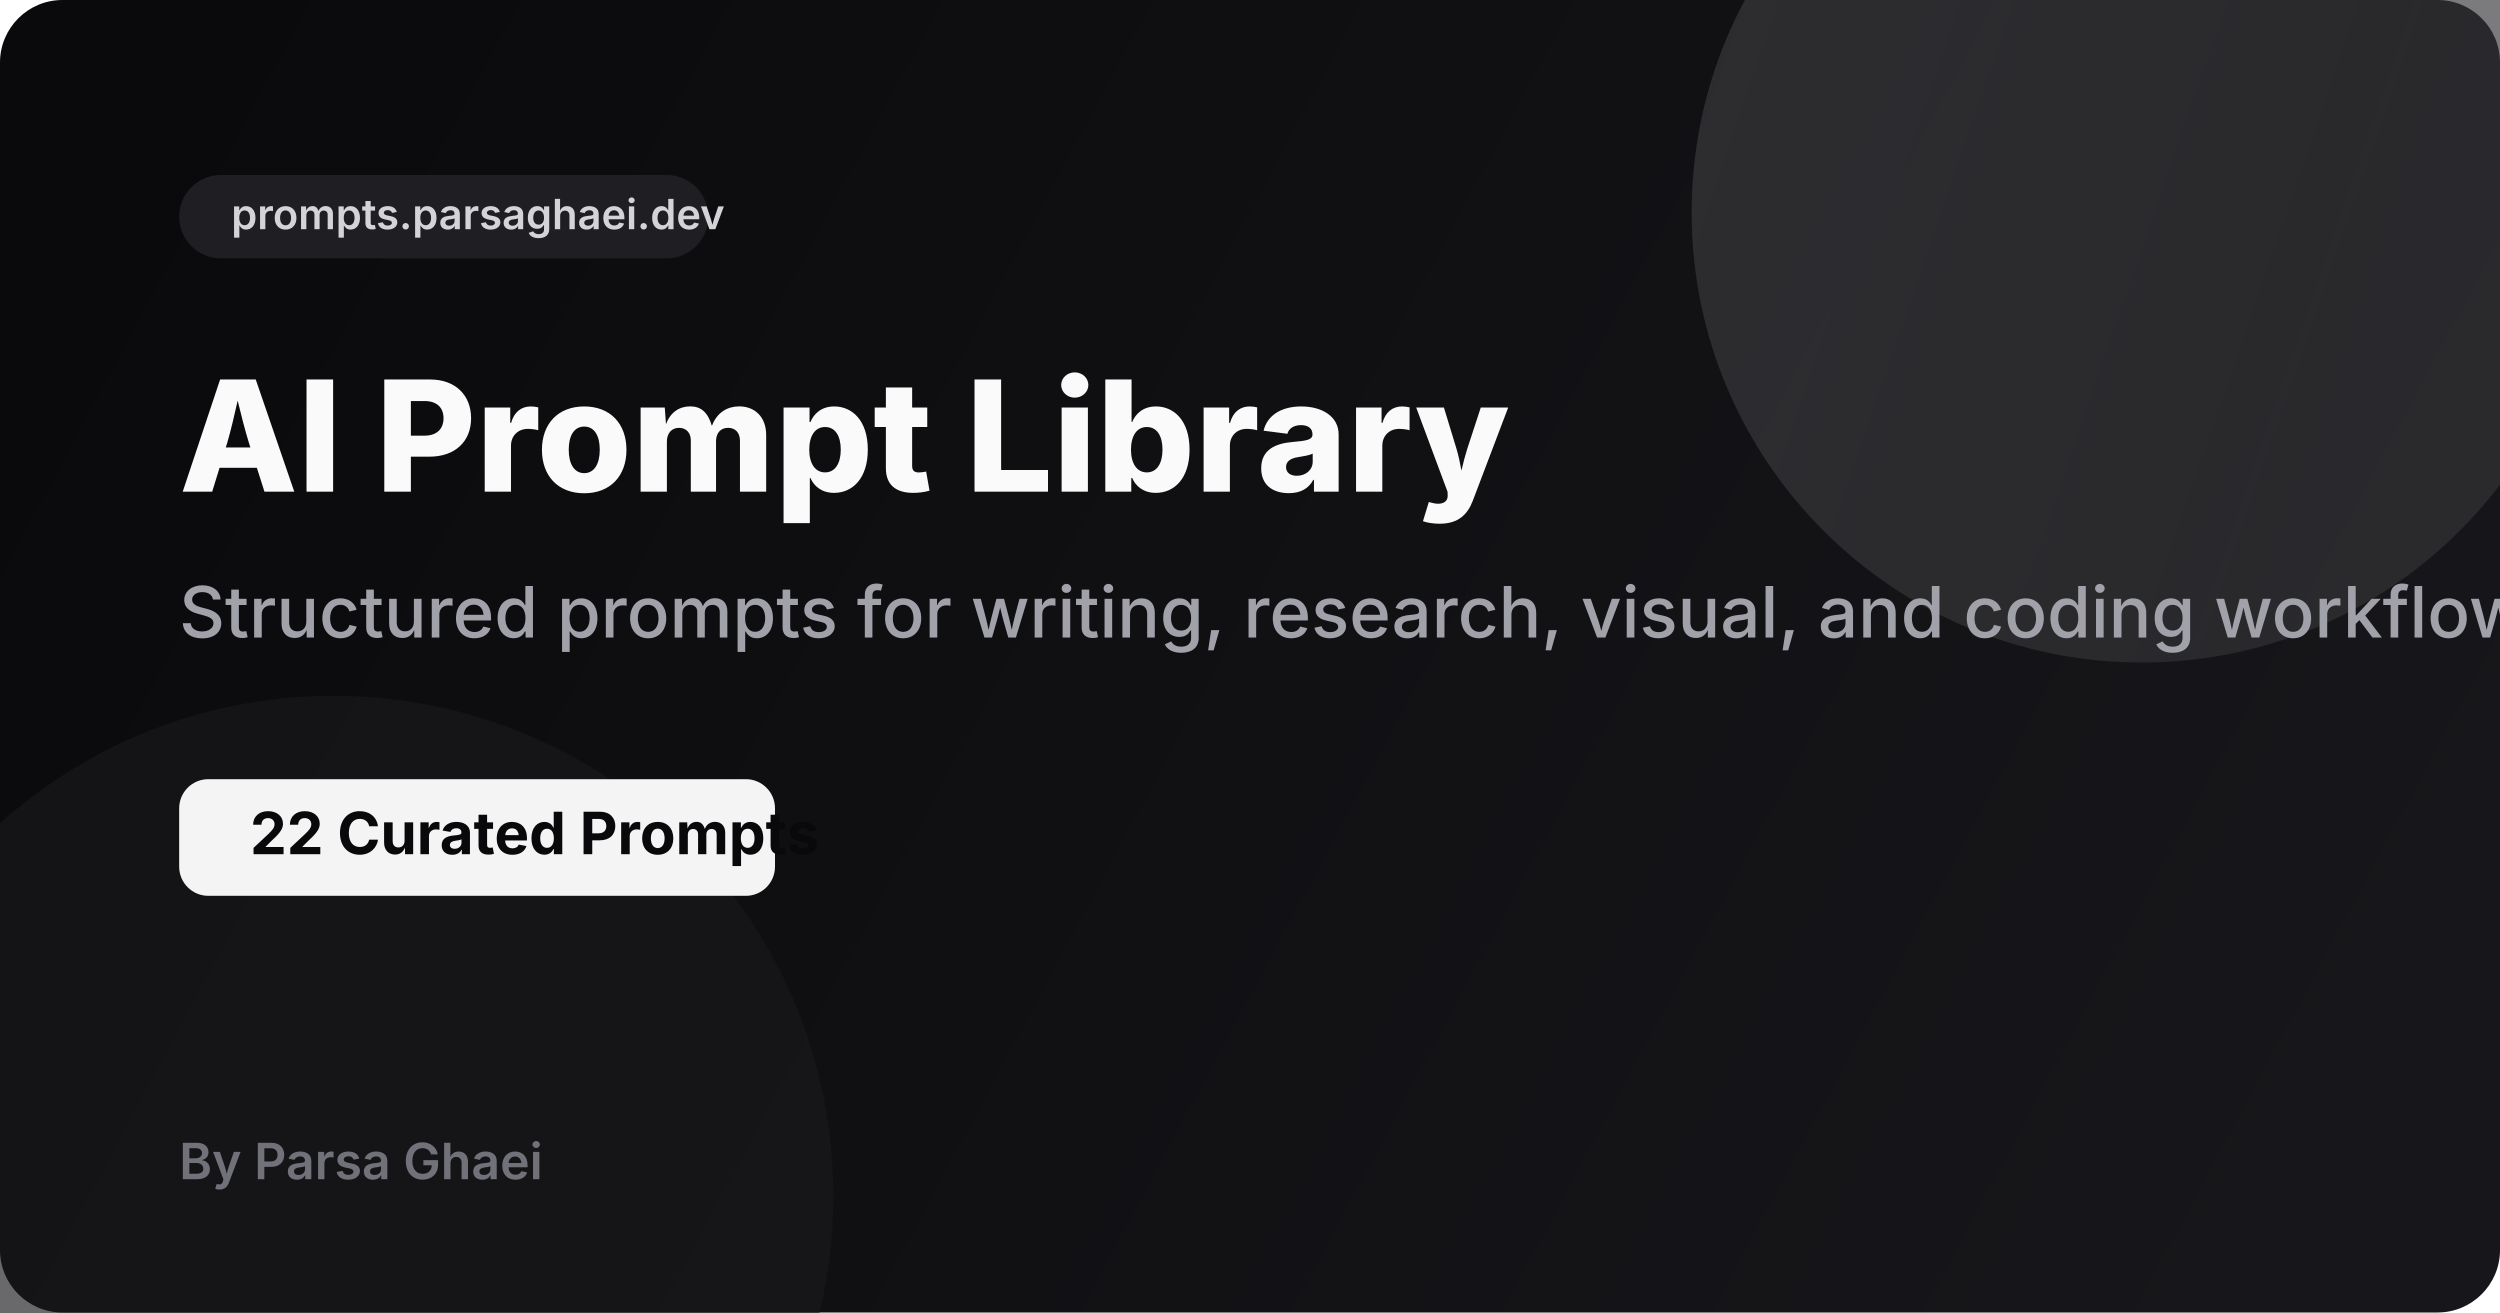
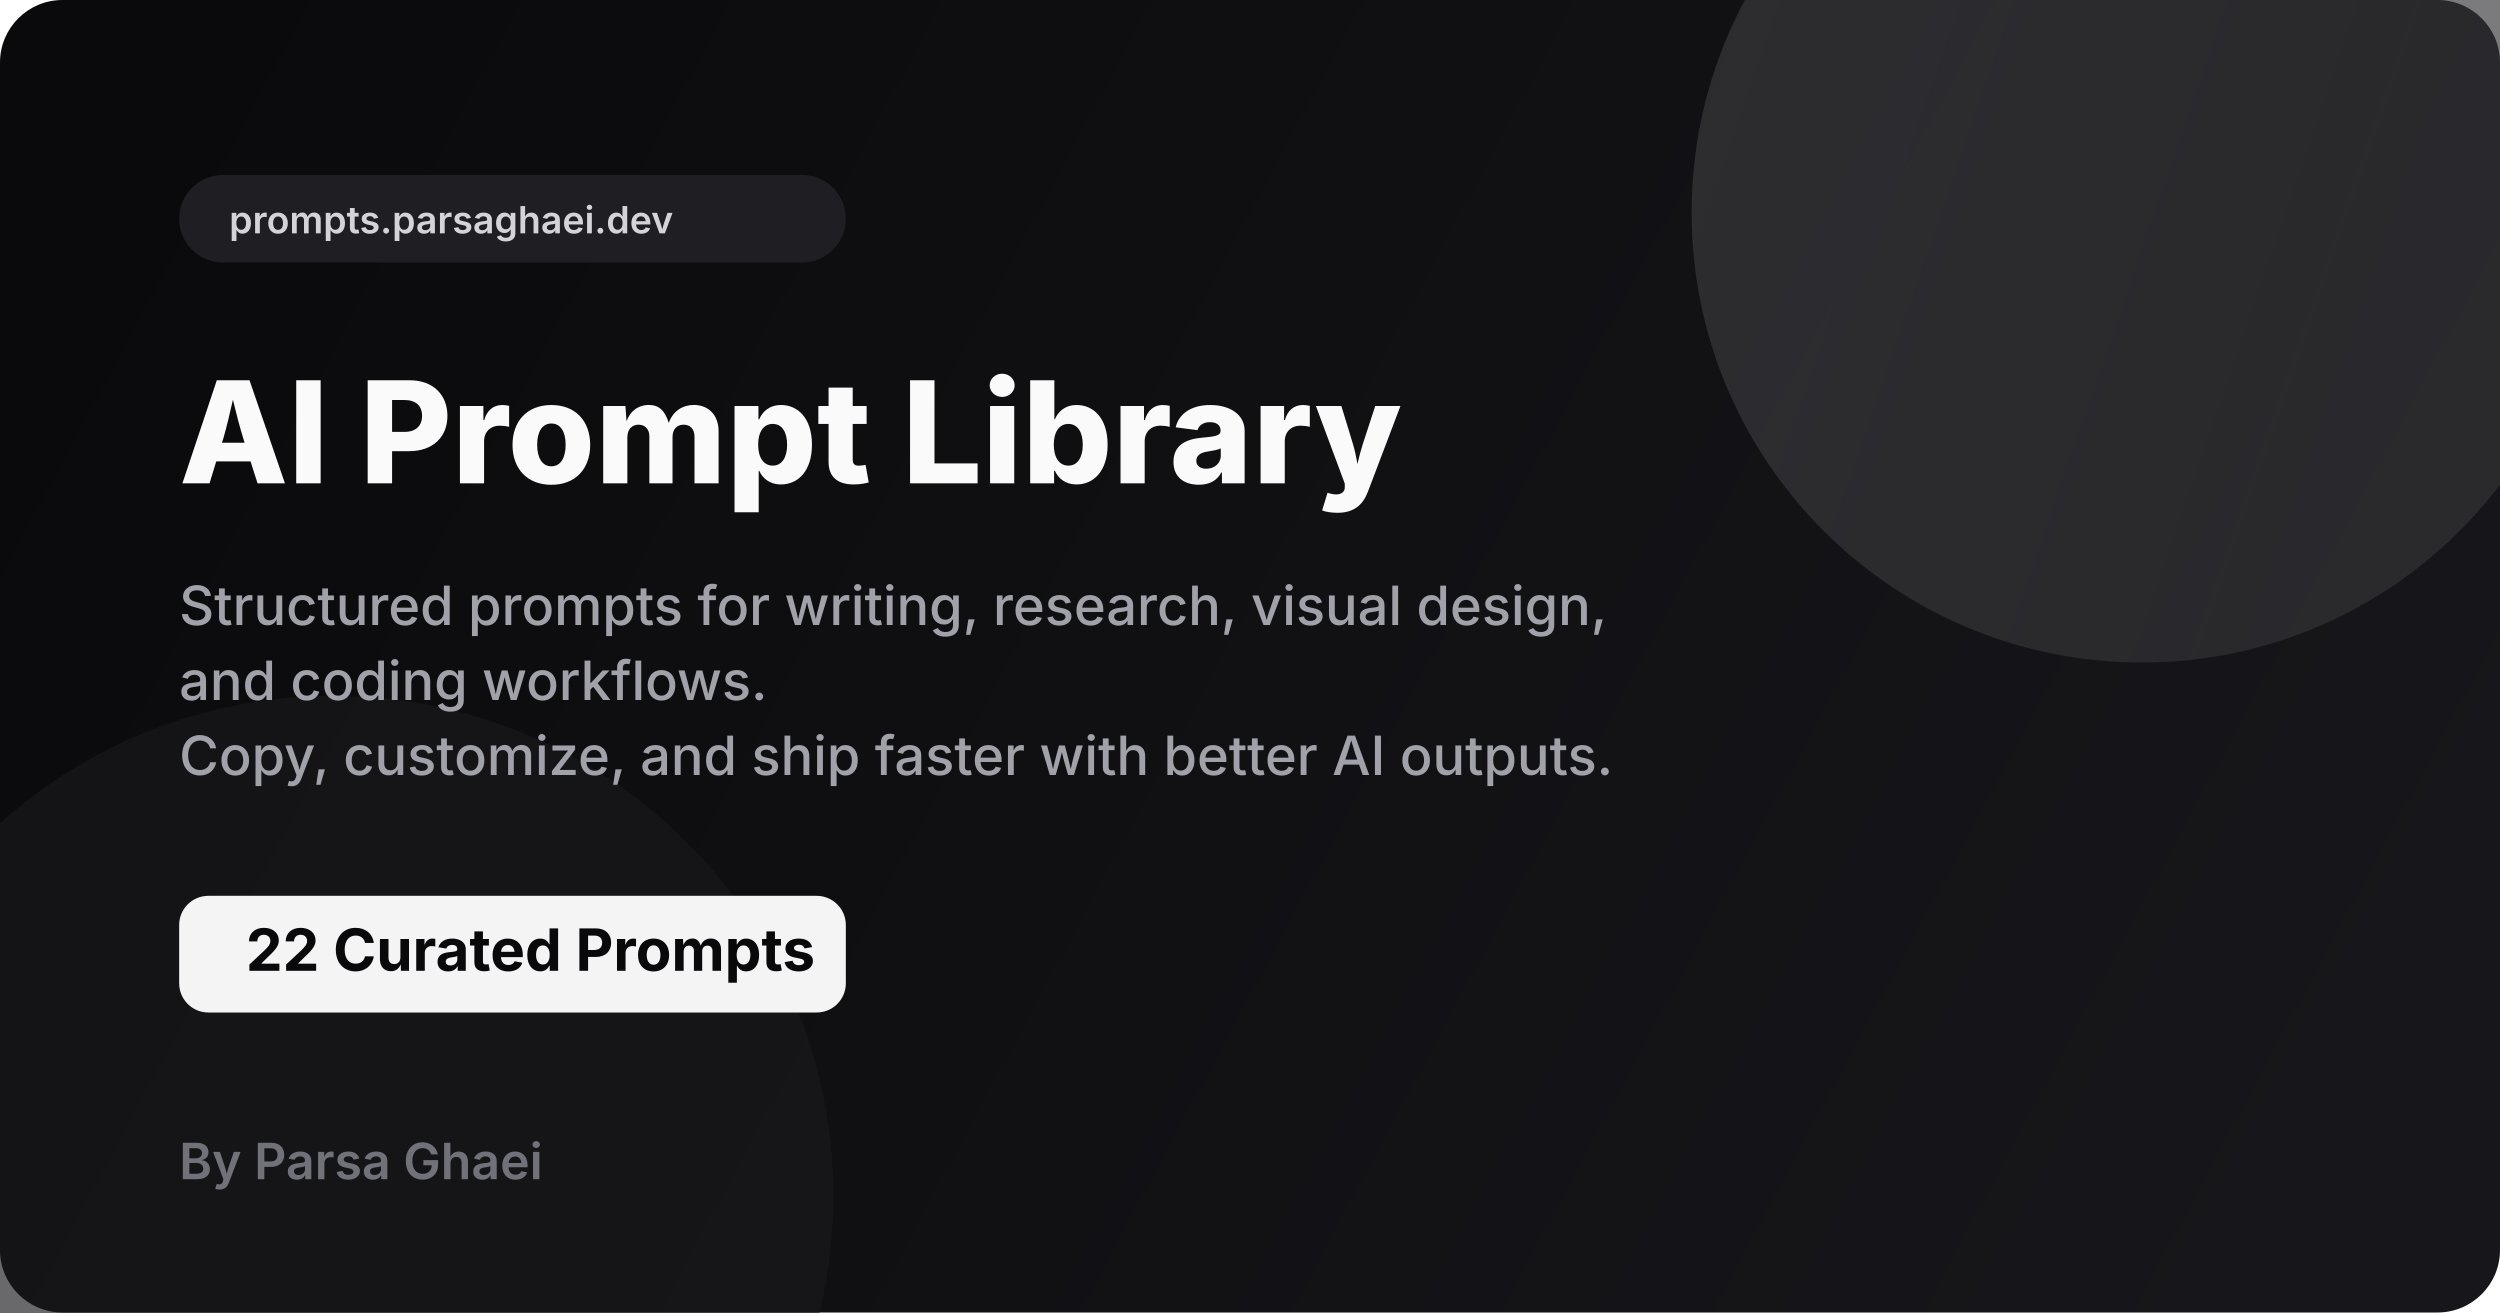
<svg xmlns="http://www.w3.org/2000/svg" width="1200" height="630" viewBox="0 0 1200 630" fill="none">
  <defs>
    <linearGradient id="bg" x1="76" y1="42" x2="1096" y2="590" gradientUnits="userSpaceOnUse">
      <stop stop-color="#0A0A0C" />
      <stop offset="1" stop-color="#17171B" />
    </linearGradient>
    <linearGradient id="line" x1="120" y1="180" x2="1020" y2="490" gradientUnits="userSpaceOnUse">
      <stop stop-color="#A1A1AA" stop-opacity="0.22" />
      <stop offset="1" stop-color="#F4F4F5" stop-opacity="0.06" />
    </linearGradient>
  </defs>
  <rect width="1200" height="630" rx="30" fill="url(#bg)" />
  <g opacity="0.65">
    <circle cx="1028" cy="102" r="216" fill="#27272A" />
    <circle cx="1028" cy="102" r="216" fill="url(#line)" />
    <circle cx="160" cy="574" r="240" fill="#18181B" />
  </g>
-   <rect x="86" y="84" width="254" height="40" rx="20" fill="#1F1F23" />
-   <text x="111" y="110" fill="#D4D4D8" font-family="Inter, Arial, sans-serif" font-size="20" font-weight="600">prompts.parsaghaei.dev</text>
-   <text x="86" y="236" fill="#FAFAFA" font-family="Inter, Arial, sans-serif" font-size="74" font-weight="800">AI Prompt Library</text>
-   <text x="86" y="306" fill="#A1A1AA" font-family="Inter, Arial, sans-serif" font-size="34" font-weight="500">Structured prompts for writing, research, visual, and coding workflows.</text>
-   <rect x="86" y="374" width="286" height="56" rx="14" fill="#F4F4F5" />
-   <text x="120" y="410" fill="#09090B" font-family="Inter, Arial, sans-serif" font-size="28" font-weight="700">22 Curated Prompts</text>
+   <rect x="86" y="84" width="320" height="42" rx="21" fill="#1F1F23" />
+   <text x="110" y="112" fill="#D4D4D8" font-family="Inter, Arial, sans-serif" font-size="18" font-weight="600">prompts.parsaghaei.dev</text>
+   <text x="86" y="232" fill="#FAFAFA" font-family="Inter, Arial, sans-serif" font-size="68" font-weight="800">AI Prompt Library</text>
+   <text x="86" y="300" fill="#A1A1AA" font-family="Inter, Arial, sans-serif" font-size="26" font-weight="500">
+     <tspan x="86" dy="0">Structured prompts for writing, research, visual design,</tspan>
+     <tspan x="86" dy="36">and coding workflows.</tspan>
+     <tspan x="86" dy="36">Copy, customize, and ship faster with better AI outputs.</tspan>
+   </text>
+   <rect x="86" y="430" width="320" height="56" rx="14" fill="#F4F4F5" />
+   <text x="118" y="466" fill="#09090B" font-family="Inter, Arial, sans-serif" font-size="28" font-weight="700">22 Curated Prompts</text>
  <text x="86" y="566" fill="#71717A" font-family="Inter, Arial, sans-serif" font-size="24" font-weight="600">By Parsa Ghaei</text>
</svg>
